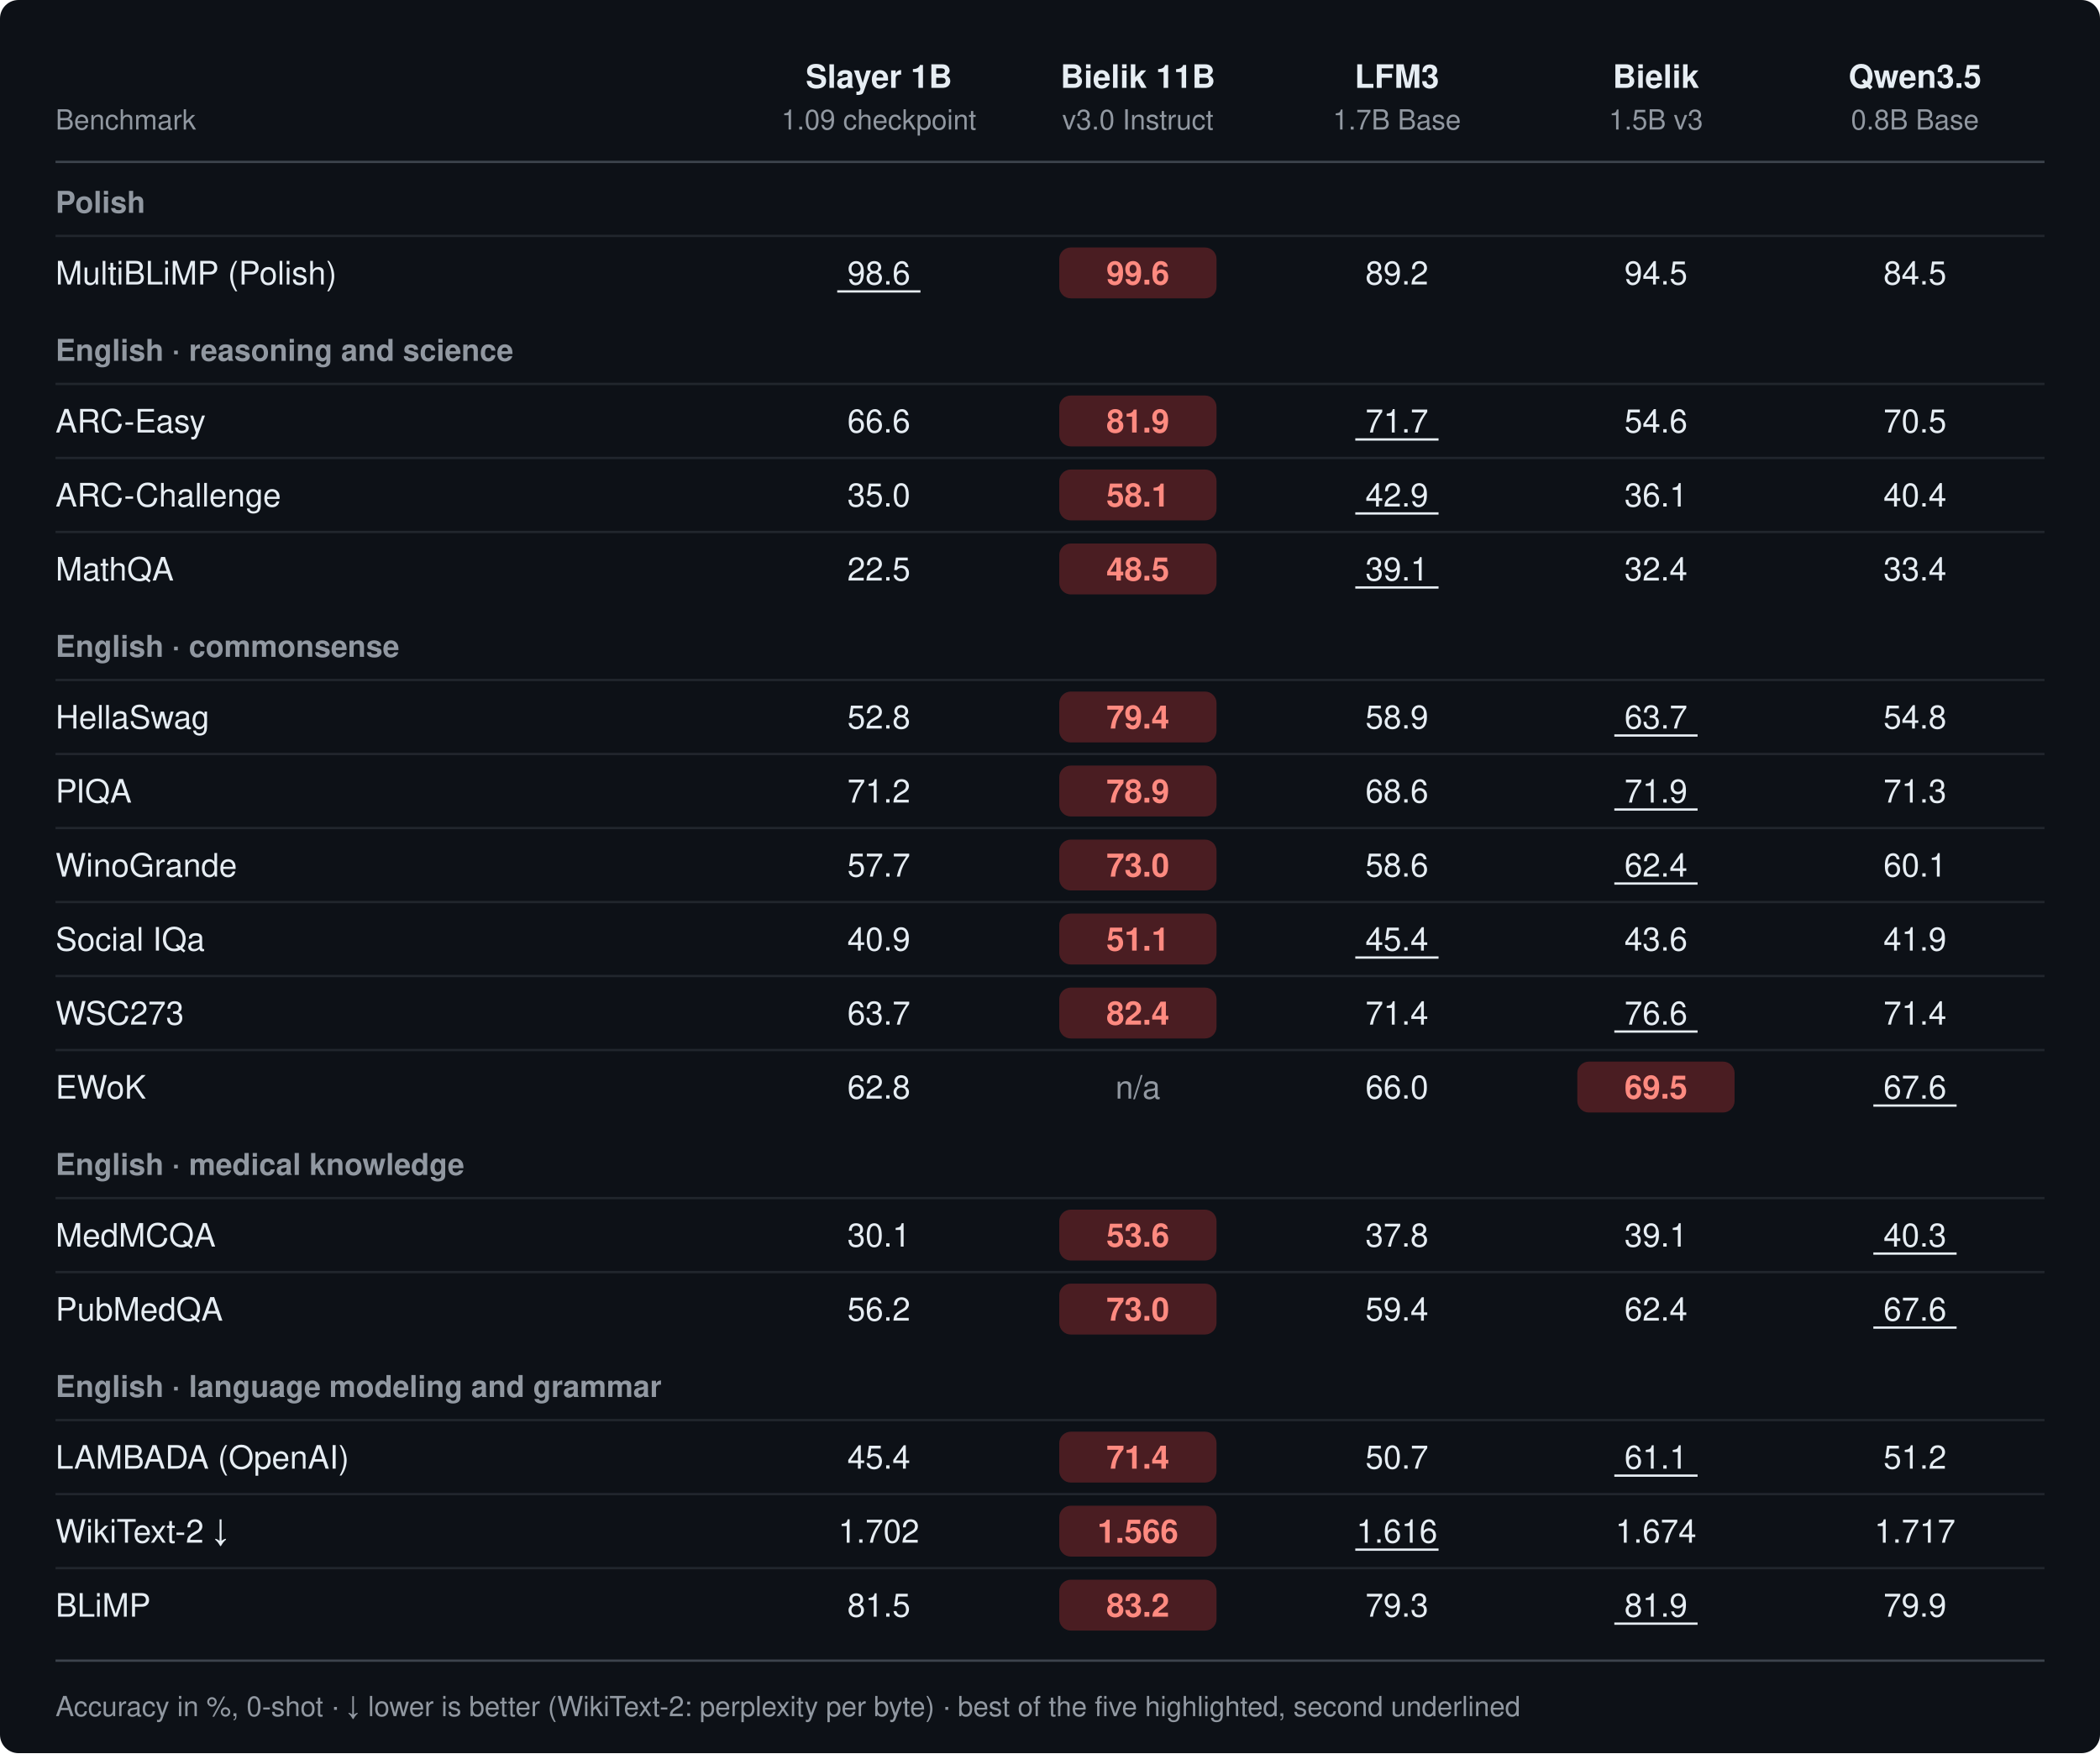
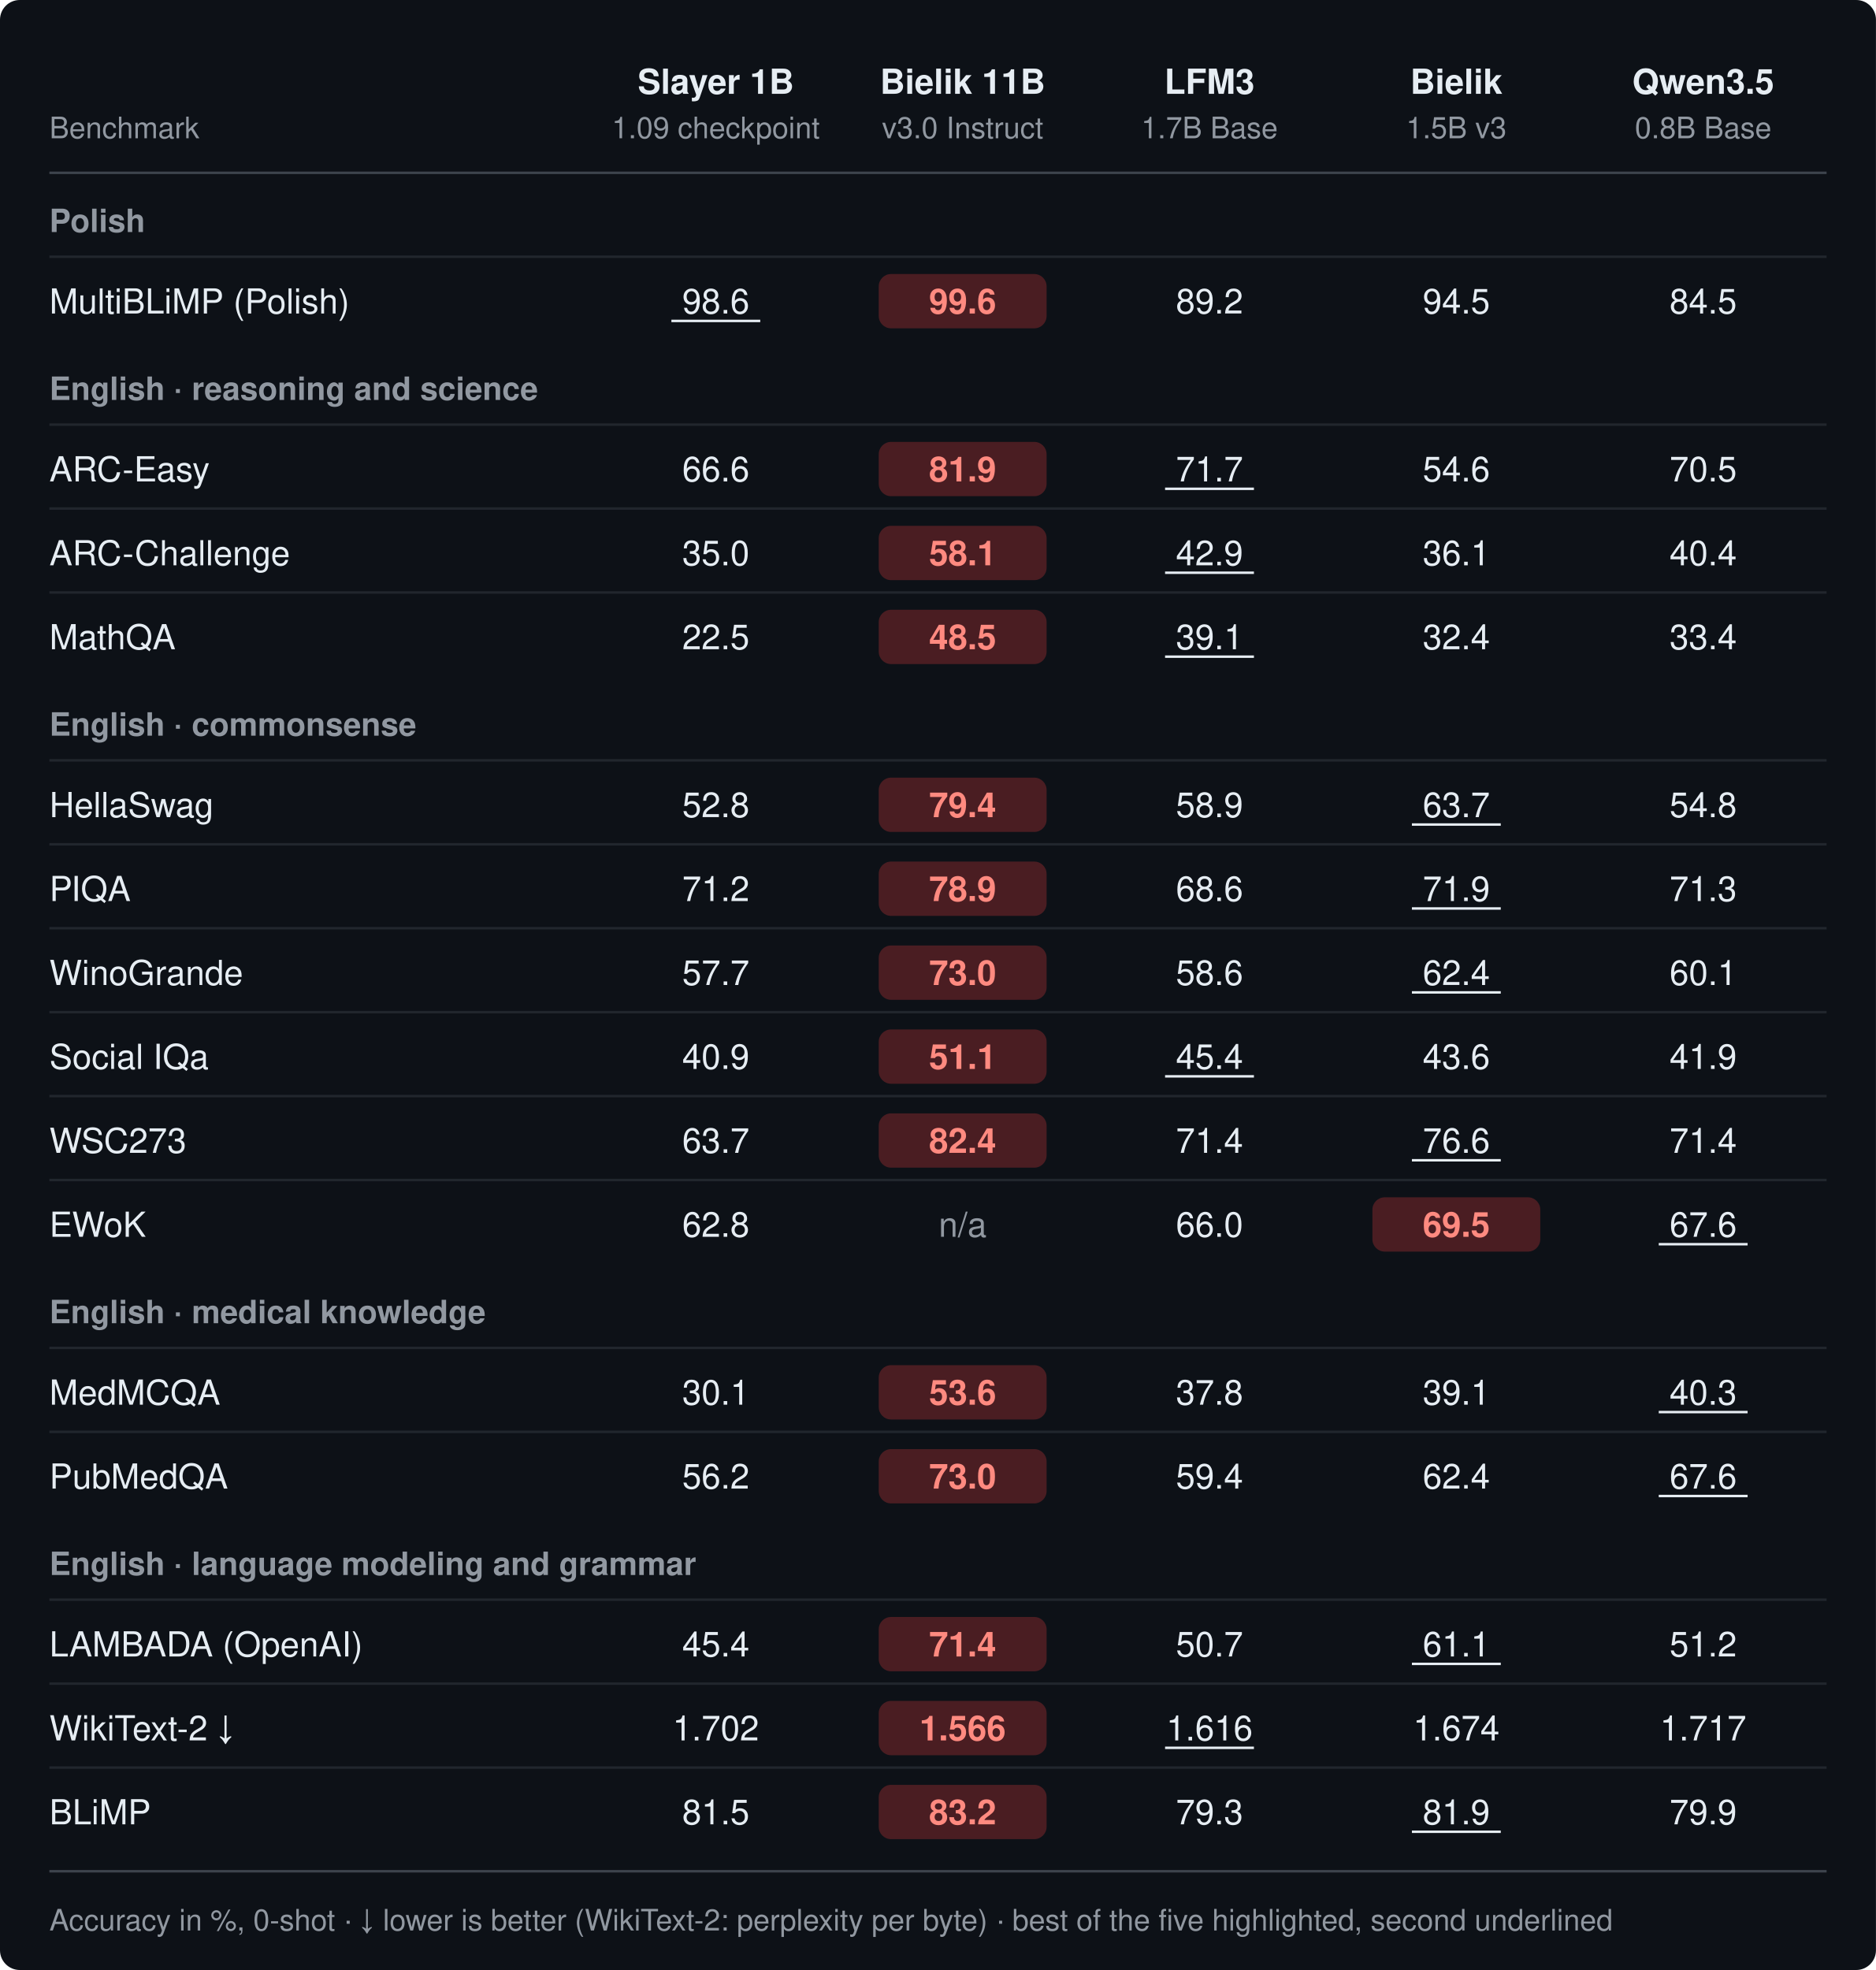
- <svg xmlns="http://www.w3.org/2000/svg" width="908" height="758" viewBox="0 0 908 758" font-family="-apple-system, BlinkMacSystemFont, 'Segoe UI', Helvetica, Arial, sans-serif" font-size="14" fill="#e6edf3">
-   <rect width="908" height="758" rx="8" fill="#0d1117" />
-   <text x="380.0" y="38" text-anchor="middle" font-weight="600">Slayer 1B</text>
-   <text x="380.0" y="56" text-anchor="middle" font-size="12" fill="#9198a1">1.09 checkpoint</text>
-   <text x="492.0" y="38" text-anchor="middle" font-weight="600">Bielik 11B</text>
-   <text x="492.0" y="56" text-anchor="middle" font-size="12" fill="#9198a1">v3.0 Instruct</text>
-   <text x="604.0" y="38" text-anchor="middle" font-weight="600">LFM3</text>
-   <text x="604.0" y="56" text-anchor="middle" font-size="12" fill="#9198a1">1.7B Base</text>
-   <text x="716.0" y="38" text-anchor="middle" font-weight="600">Bielik</text>
-   <text x="716.0" y="56" text-anchor="middle" font-size="12" fill="#9198a1">1.5B v3</text>
-   <text x="828.0" y="38" text-anchor="middle" font-weight="600">Qwen3.5</text>
-   <text x="828.0" y="56" text-anchor="middle" font-size="12" fill="#9198a1">0.8B Base</text>
-   <text x="24" y="56" font-size="12" fill="#9198a1">Benchmark</text>
-   <line x1="24" x2="884" y1="70" y2="70" stroke="#3d444d" />
-   <text x="24" y="92" font-size="13" font-weight="600" fill="#9198a1">Polish</text>
-   <line x1="24" x2="884" y1="102" y2="102" stroke="#21262d" />
-   <text x="24" y="123">MultiBLiMP (Polish)</text>
-   <line x1="362.0" x2="398.0" y1="126" y2="126" stroke="#e6edf3" />
-   <text x="380.0" y="123" text-anchor="middle" data-benchmark="multiblimp-pl" data-model="slayer1b-1.09-k40000" data-rank="2">98.6</text>
-   <rect x="458.0" y="107" width="68" height="22" rx="5" fill="#4a1d22" />
-   <text x="492.0" y="123" text-anchor="middle" font-weight="700" fill="#ff8a80" data-benchmark="multiblimp-pl" data-model="bielik-11b-v3-instruct" data-rank="1">99.6</text>
-   <text x="604.0" y="123" text-anchor="middle" data-benchmark="multiblimp-pl" data-model="lfm3-1.7b-base" data-rank="4">89.2</text>
-   <text x="716.0" y="123" text-anchor="middle" data-benchmark="multiblimp-pl" data-model="bielik-1.5b-v3" data-rank="3">94.5</text>
-   <text x="828.0" y="123" text-anchor="middle" data-benchmark="multiblimp-pl" data-model="qwen3.5-0.8b-base" data-rank="5">84.5</text>
-   <text x="24" y="156" font-size="13" font-weight="600" fill="#9198a1">English · reasoning and science</text>
-   <line x1="24" x2="884" y1="166" y2="166" stroke="#21262d" />
-   <text x="24" y="187">ARC-Easy</text>
-   <text x="380.0" y="187" text-anchor="middle" data-benchmark="arc-easy" data-model="slayer1b-1.09-k40000" data-rank="4">66.6</text>
-   <rect x="458.0" y="171" width="68" height="22" rx="5" fill="#4a1d22" />
-   <text x="492.0" y="187" text-anchor="middle" font-weight="700" fill="#ff8a80" data-benchmark="arc-easy" data-model="bielik-11b-v3-instruct" data-rank="1">81.9</text>
-   <line x1="586.0" x2="622.0" y1="190" y2="190" stroke="#e6edf3" />
-   <text x="604.0" y="187" text-anchor="middle" data-benchmark="arc-easy" data-model="lfm3-1.7b-base" data-rank="2">71.7</text>
-   <text x="716.0" y="187" text-anchor="middle" data-benchmark="arc-easy" data-model="bielik-1.5b-v3" data-rank="5">54.6</text>
-   <text x="828.0" y="187" text-anchor="middle" data-benchmark="arc-easy" data-model="qwen3.5-0.8b-base" data-rank="3">70.5</text>
-   <line x1="24" x2="884" y1="198" y2="198" stroke="#21262d" />
-   <text x="24" y="219">ARC-Challenge</text>
-   <text x="380.0" y="219" text-anchor="middle" data-benchmark="arc-challenge" data-model="slayer1b-1.09-k40000" data-rank="5">35.0</text>
-   <rect x="458.0" y="203" width="68" height="22" rx="5" fill="#4a1d22" />
-   <text x="492.0" y="219" text-anchor="middle" font-weight="700" fill="#ff8a80" data-benchmark="arc-challenge" data-model="bielik-11b-v3-instruct" data-rank="1">58.1</text>
-   <line x1="586.0" x2="622.0" y1="222" y2="222" stroke="#e6edf3" />
-   <text x="604.0" y="219" text-anchor="middle" data-benchmark="arc-challenge" data-model="lfm3-1.7b-base" data-rank="2">42.9</text>
-   <text x="716.0" y="219" text-anchor="middle" data-benchmark="arc-challenge" data-model="bielik-1.5b-v3" data-rank="4">36.1</text>
-   <text x="828.0" y="219" text-anchor="middle" data-benchmark="arc-challenge" data-model="qwen3.5-0.8b-base" data-rank="3">40.4</text>
-   <line x1="24" x2="884" y1="230" y2="230" stroke="#21262d" />
-   <text x="24" y="251">MathQA</text>
-   <text x="380.0" y="251" text-anchor="middle" data-benchmark="mathqa" data-model="slayer1b-1.09-k40000" data-rank="5">22.5</text>
-   <rect x="458.0" y="235" width="68" height="22" rx="5" fill="#4a1d22" />
-   <text x="492.0" y="251" text-anchor="middle" font-weight="700" fill="#ff8a80" data-benchmark="mathqa" data-model="bielik-11b-v3-instruct" data-rank="1">48.5</text>
-   <line x1="586.0" x2="622.0" y1="254" y2="254" stroke="#e6edf3" />
-   <text x="604.0" y="251" text-anchor="middle" data-benchmark="mathqa" data-model="lfm3-1.7b-base" data-rank="2">39.1</text>
-   <text x="716.0" y="251" text-anchor="middle" data-benchmark="mathqa" data-model="bielik-1.5b-v3" data-rank="4">32.4</text>
-   <text x="828.0" y="251" text-anchor="middle" data-benchmark="mathqa" data-model="qwen3.5-0.8b-base" data-rank="3">33.4</text>
-   <text x="24" y="284" font-size="13" font-weight="600" fill="#9198a1">English · commonsense</text>
-   <line x1="24" x2="884" y1="294" y2="294" stroke="#21262d" />
-   <text x="24" y="315">HellaSwag</text>
-   <text x="380.0" y="315" text-anchor="middle" data-benchmark="hellaswag" data-model="slayer1b-1.09-k40000" data-rank="5">52.8</text>
-   <rect x="458.0" y="299" width="68" height="22" rx="5" fill="#4a1d22" />
-   <text x="492.0" y="315" text-anchor="middle" font-weight="700" fill="#ff8a80" data-benchmark="hellaswag" data-model="bielik-11b-v3-instruct" data-rank="1">79.4</text>
-   <text x="604.0" y="315" text-anchor="middle" data-benchmark="hellaswag" data-model="lfm3-1.7b-base" data-rank="3">58.9</text>
-   <line x1="698.0" x2="734.0" y1="318" y2="318" stroke="#e6edf3" />
-   <text x="716.0" y="315" text-anchor="middle" data-benchmark="hellaswag" data-model="bielik-1.5b-v3" data-rank="2">63.7</text>
-   <text x="828.0" y="315" text-anchor="middle" data-benchmark="hellaswag" data-model="qwen3.5-0.8b-base" data-rank="4">54.8</text>
-   <line x1="24" x2="884" y1="326" y2="326" stroke="#21262d" />
-   <text x="24" y="347">PIQA</text>
-   <text x="380.0" y="347" text-anchor="middle" data-benchmark="piqa" data-model="slayer1b-1.09-k40000" data-rank="4">71.2</text>
-   <rect x="458.0" y="331" width="68" height="22" rx="5" fill="#4a1d22" />
-   <text x="492.0" y="347" text-anchor="middle" font-weight="700" fill="#ff8a80" data-benchmark="piqa" data-model="bielik-11b-v3-instruct" data-rank="1">78.9</text>
-   <text x="604.0" y="347" text-anchor="middle" data-benchmark="piqa" data-model="lfm3-1.7b-base" data-rank="5">68.6</text>
-   <line x1="698.0" x2="734.0" y1="350" y2="350" stroke="#e6edf3" />
-   <text x="716.0" y="347" text-anchor="middle" data-benchmark="piqa" data-model="bielik-1.5b-v3" data-rank="2">71.9</text>
-   <text x="828.0" y="347" text-anchor="middle" data-benchmark="piqa" data-model="qwen3.5-0.8b-base" data-rank="3">71.3</text>
-   <line x1="24" x2="884" y1="358" y2="358" stroke="#21262d" />
-   <text x="24" y="379">WinoGrande</text>
-   <text x="380.0" y="379" text-anchor="middle" data-benchmark="winogrande" data-model="slayer1b-1.09-k40000" data-rank="5">57.7</text>
-   <rect x="458.0" y="363" width="68" height="22" rx="5" fill="#4a1d22" />
-   <text x="492.0" y="379" text-anchor="middle" font-weight="700" fill="#ff8a80" data-benchmark="winogrande" data-model="bielik-11b-v3-instruct" data-rank="1">73.0</text>
-   <text x="604.0" y="379" text-anchor="middle" data-benchmark="winogrande" data-model="lfm3-1.7b-base" data-rank="4">58.6</text>
-   <line x1="698.0" x2="734.0" y1="382" y2="382" stroke="#e6edf3" />
-   <text x="716.0" y="379" text-anchor="middle" data-benchmark="winogrande" data-model="bielik-1.5b-v3" data-rank="2">62.4</text>
-   <text x="828.0" y="379" text-anchor="middle" data-benchmark="winogrande" data-model="qwen3.5-0.8b-base" data-rank="3">60.1</text>
-   <line x1="24" x2="884" y1="390" y2="390" stroke="#21262d" />
-   <text x="24" y="411">Social IQa</text>
-   <text x="380.0" y="411" text-anchor="middle" data-benchmark="social-iqa" data-model="slayer1b-1.09-k40000" data-rank="5">40.9</text>
-   <rect x="458.0" y="395" width="68" height="22" rx="5" fill="#4a1d22" />
-   <text x="492.0" y="411" text-anchor="middle" font-weight="700" fill="#ff8a80" data-benchmark="social-iqa" data-model="bielik-11b-v3-instruct" data-rank="1">51.1</text>
-   <line x1="586.0" x2="622.0" y1="414" y2="414" stroke="#e6edf3" />
-   <text x="604.0" y="411" text-anchor="middle" data-benchmark="social-iqa" data-model="lfm3-1.7b-base" data-rank="2">45.4</text>
-   <text x="716.0" y="411" text-anchor="middle" data-benchmark="social-iqa" data-model="bielik-1.5b-v3" data-rank="3">43.6</text>
-   <text x="828.0" y="411" text-anchor="middle" data-benchmark="social-iqa" data-model="qwen3.5-0.8b-base" data-rank="4">41.9</text>
-   <line x1="24" x2="884" y1="422" y2="422" stroke="#21262d" />
-   <text x="24" y="443">WSC273</text>
-   <text x="380.0" y="443" text-anchor="middle" data-benchmark="wsc273" data-model="slayer1b-1.09-k40000" data-rank="4">63.7</text>
-   <rect x="458.0" y="427" width="68" height="22" rx="5" fill="#4a1d22" />
-   <text x="492.0" y="443" text-anchor="middle" font-weight="700" fill="#ff8a80" data-benchmark="wsc273" data-model="bielik-11b-v3-instruct" data-rank="1">82.4</text>
-   <text x="604.0" y="443" text-anchor="middle" data-benchmark="wsc273" data-model="lfm3-1.7b-base" data-rank="3">71.4</text>
-   <line x1="698.0" x2="734.0" y1="446" y2="446" stroke="#e6edf3" />
-   <text x="716.0" y="443" text-anchor="middle" data-benchmark="wsc273" data-model="bielik-1.5b-v3" data-rank="2">76.6</text>
-   <text x="828.0" y="443" text-anchor="middle" data-benchmark="wsc273" data-model="qwen3.5-0.8b-base" data-rank="3">71.4</text>
-   <line x1="24" x2="884" y1="454" y2="454" stroke="#21262d" />
-   <text x="24" y="475">EWoK</text>
-   <text x="380.0" y="475" text-anchor="middle" data-benchmark="ewok" data-model="slayer1b-1.09-k40000" data-rank="4">62.8</text>
-   <text x="492.0" y="475" text-anchor="middle" fill="#9198a1" data-benchmark="ewok" data-model="bielik-11b-v3-instruct" data-rank="0">n/a</text>
-   <text x="604.0" y="475" text-anchor="middle" data-benchmark="ewok" data-model="lfm3-1.7b-base" data-rank="3">66.0</text>
-   <rect x="682.0" y="459" width="68" height="22" rx="5" fill="#4a1d22" />
-   <text x="716.0" y="475" text-anchor="middle" font-weight="700" fill="#ff8a80" data-benchmark="ewok" data-model="bielik-1.5b-v3" data-rank="1">69.5</text>
-   <line x1="810.0" x2="846.0" y1="478" y2="478" stroke="#e6edf3" />
-   <text x="828.0" y="475" text-anchor="middle" data-benchmark="ewok" data-model="qwen3.5-0.8b-base" data-rank="2">67.6</text>
-   <text x="24" y="508" font-size="13" font-weight="600" fill="#9198a1">English · medical knowledge</text>
-   <line x1="24" x2="884" y1="518" y2="518" stroke="#21262d" />
-   <text x="24" y="539">MedMCQA</text>
-   <text x="380.0" y="539" text-anchor="middle" data-benchmark="medmcqa" data-model="slayer1b-1.09-k40000" data-rank="5">30.1</text>
-   <rect x="458.0" y="523" width="68" height="22" rx="5" fill="#4a1d22" />
-   <text x="492.0" y="539" text-anchor="middle" font-weight="700" fill="#ff8a80" data-benchmark="medmcqa" data-model="bielik-11b-v3-instruct" data-rank="1">53.6</text>
-   <text x="604.0" y="539" text-anchor="middle" data-benchmark="medmcqa" data-model="lfm3-1.7b-base" data-rank="4">37.8</text>
-   <text x="716.0" y="539" text-anchor="middle" data-benchmark="medmcqa" data-model="bielik-1.5b-v3" data-rank="3">39.1</text>
-   <line x1="810.0" x2="846.0" y1="542" y2="542" stroke="#e6edf3" />
-   <text x="828.0" y="539" text-anchor="middle" data-benchmark="medmcqa" data-model="qwen3.5-0.8b-base" data-rank="2">40.3</text>
-   <line x1="24" x2="884" y1="550" y2="550" stroke="#21262d" />
-   <text x="24" y="571">PubMedQA</text>
-   <text x="380.0" y="571" text-anchor="middle" data-benchmark="pubmedqa" data-model="slayer1b-1.09-k40000" data-rank="5">56.2</text>
-   <rect x="458.0" y="555" width="68" height="22" rx="5" fill="#4a1d22" />
-   <text x="492.0" y="571" text-anchor="middle" font-weight="700" fill="#ff8a80" data-benchmark="pubmedqa" data-model="bielik-11b-v3-instruct" data-rank="1">73.0</text>
-   <text x="604.0" y="571" text-anchor="middle" data-benchmark="pubmedqa" data-model="lfm3-1.7b-base" data-rank="4">59.4</text>
-   <text x="716.0" y="571" text-anchor="middle" data-benchmark="pubmedqa" data-model="bielik-1.5b-v3" data-rank="3">62.4</text>
-   <line x1="810.0" x2="846.0" y1="574" y2="574" stroke="#e6edf3" />
-   <text x="828.0" y="571" text-anchor="middle" data-benchmark="pubmedqa" data-model="qwen3.5-0.8b-base" data-rank="2">67.6</text>
-   <text x="24" y="604" font-size="13" font-weight="600" fill="#9198a1">English · language modeling and grammar</text>
-   <line x1="24" x2="884" y1="614" y2="614" stroke="#21262d" />
-   <text x="24" y="635">LAMBADA (OpenAI)</text>
-   <text x="380.0" y="635" text-anchor="middle" data-benchmark="lambada" data-model="slayer1b-1.09-k40000" data-rank="5">45.4</text>
-   <rect x="458.0" y="619" width="68" height="22" rx="5" fill="#4a1d22" />
-   <text x="492.0" y="635" text-anchor="middle" font-weight="700" fill="#ff8a80" data-benchmark="lambada" data-model="bielik-11b-v3-instruct" data-rank="1">71.4</text>
-   <text x="604.0" y="635" text-anchor="middle" data-benchmark="lambada" data-model="lfm3-1.7b-base" data-rank="4">50.7</text>
-   <line x1="698.0" x2="734.0" y1="638" y2="638" stroke="#e6edf3" />
-   <text x="716.0" y="635" text-anchor="middle" data-benchmark="lambada" data-model="bielik-1.5b-v3" data-rank="2">61.1</text>
-   <text x="828.0" y="635" text-anchor="middle" data-benchmark="lambada" data-model="qwen3.5-0.8b-base" data-rank="3">51.2</text>
-   <line x1="24" x2="884" y1="646" y2="646" stroke="#21262d" />
-   <text x="24" y="667">WikiText-2 ↓</text>
-   <text x="380.0" y="667" text-anchor="middle" data-benchmark="wikitext-2" data-model="slayer1b-1.09-k40000" data-rank="4">1.702</text>
-   <rect x="458.0" y="651" width="68" height="22" rx="5" fill="#4a1d22" />
-   <text x="492.0" y="667" text-anchor="middle" font-weight="700" fill="#ff8a80" data-benchmark="wikitext-2" data-model="bielik-11b-v3-instruct" data-rank="1">1.566</text>
-   <line x1="586.0" x2="622.0" y1="670" y2="670" stroke="#e6edf3" />
-   <text x="604.0" y="667" text-anchor="middle" data-benchmark="wikitext-2" data-model="lfm3-1.7b-base" data-rank="2">1.616</text>
-   <text x="716.0" y="667" text-anchor="middle" data-benchmark="wikitext-2" data-model="bielik-1.5b-v3" data-rank="3">1.674</text>
-   <text x="828.0" y="667" text-anchor="middle" data-benchmark="wikitext-2" data-model="qwen3.5-0.8b-base" data-rank="5">1.717</text>
-   <line x1="24" x2="884" y1="678" y2="678" stroke="#21262d" />
-   <text x="24" y="699">BLiMP</text>
-   <text x="380.0" y="699" text-anchor="middle" data-benchmark="blimp" data-model="slayer1b-1.09-k40000" data-rank="3">81.5</text>
-   <rect x="458.0" y="683" width="68" height="22" rx="5" fill="#4a1d22" />
-   <text x="492.0" y="699" text-anchor="middle" font-weight="700" fill="#ff8a80" data-benchmark="blimp" data-model="bielik-11b-v3-instruct" data-rank="1">83.2</text>
-   <text x="604.0" y="699" text-anchor="middle" data-benchmark="blimp" data-model="lfm3-1.7b-base" data-rank="5">79.3</text>
-   <line x1="698.0" x2="734.0" y1="702" y2="702" stroke="#e6edf3" />
-   <text x="716.0" y="699" text-anchor="middle" data-benchmark="blimp" data-model="bielik-1.5b-v3" data-rank="2">81.9</text>
-   <text x="828.0" y="699" text-anchor="middle" data-benchmark="blimp" data-model="qwen3.5-0.8b-base" data-rank="4">79.9</text>
-   <line x1="24" x2="884" y1="718" y2="718" stroke="#3d444d" />
-   <text x="24" y="742" font-size="12" fill="#9198a1">Accuracy in %, 0-shot · ↓ lower is better (WikiText-2: perplexity per byte) · best of the five highlighted, second underlined</text>
+ <svg xmlns="http://www.w3.org/2000/svg" width="760" height="798" viewBox="0 0 760 798" font-family="-apple-system, BlinkMacSystemFont, 'Segoe UI', Helvetica, Arial, sans-serif" font-size="14" fill="#e6edf3">
+   <rect width="760" height="798" rx="8" fill="#0d1117" />
+   <text x="290.0" y="38" text-anchor="middle" font-weight="600">Slayer 1B</text>
+   <text x="290.0" y="56" text-anchor="middle" font-size="12" fill="#9198a1">1.09 checkpoint</text>
+   <text x="390.0" y="38" text-anchor="middle" font-weight="600">Bielik 11B</text>
+   <text x="390.0" y="56" text-anchor="middle" font-size="12" fill="#9198a1">v3.0 Instruct</text>
+   <text x="490.0" y="38" text-anchor="middle" font-weight="600">LFM3</text>
+   <text x="490.0" y="56" text-anchor="middle" font-size="12" fill="#9198a1">1.7B Base</text>
+   <text x="590.0" y="38" text-anchor="middle" font-weight="600">Bielik</text>
+   <text x="590.0" y="56" text-anchor="middle" font-size="12" fill="#9198a1">1.5B v3</text>
+   <text x="690.0" y="38" text-anchor="middle" font-weight="600">Qwen3.5</text>
+   <text x="690.0" y="56" text-anchor="middle" font-size="12" fill="#9198a1">0.8B Base</text>
+   <text x="20" y="56" font-size="12" fill="#9198a1">Benchmark</text>
+   <line x1="20" x2="740" y1="70" y2="70" stroke="#3d444d" />
+   <text x="20" y="94" font-size="13" font-weight="600" fill="#9198a1">Polish</text>
+   <line x1="20" x2="740" y1="104" y2="104" stroke="#21262d" />
+   <text x="20" y="127">MultiBLiMP (Polish)</text>
+   <line x1="272.0" x2="308.0" y1="130" y2="130" stroke="#e6edf3" />
+   <text x="290.0" y="127" text-anchor="middle" data-benchmark="multiblimp-pl" data-model="slayer1b-1.09-k40000" data-rank="2">98.6</text>
+   <rect x="356.0" y="111" width="68" height="22" rx="5" fill="#4a1d22" />
+   <text x="390.0" y="127" text-anchor="middle" font-weight="700" fill="#ff8a80" data-benchmark="multiblimp-pl" data-model="bielik-11b-v3-instruct" data-rank="1">99.6</text>
+   <text x="490.0" y="127" text-anchor="middle" data-benchmark="multiblimp-pl" data-model="lfm3-1.7b-base" data-rank="4">89.2</text>
+   <text x="590.0" y="127" text-anchor="middle" data-benchmark="multiblimp-pl" data-model="bielik-1.5b-v3" data-rank="3">94.5</text>
+   <text x="690.0" y="127" text-anchor="middle" data-benchmark="multiblimp-pl" data-model="qwen3.5-0.8b-base" data-rank="5">84.5</text>
+   <text x="20" y="162" font-size="13" font-weight="600" fill="#9198a1">English · reasoning and science</text>
+   <line x1="20" x2="740" y1="172" y2="172" stroke="#21262d" />
+   <text x="20" y="195">ARC-Easy</text>
+   <text x="290.0" y="195" text-anchor="middle" data-benchmark="arc-easy" data-model="slayer1b-1.09-k40000" data-rank="4">66.6</text>
+   <rect x="356.0" y="179" width="68" height="22" rx="5" fill="#4a1d22" />
+   <text x="390.0" y="195" text-anchor="middle" font-weight="700" fill="#ff8a80" data-benchmark="arc-easy" data-model="bielik-11b-v3-instruct" data-rank="1">81.9</text>
+   <line x1="472.0" x2="508.0" y1="198" y2="198" stroke="#e6edf3" />
+   <text x="490.0" y="195" text-anchor="middle" data-benchmark="arc-easy" data-model="lfm3-1.7b-base" data-rank="2">71.7</text>
+   <text x="590.0" y="195" text-anchor="middle" data-benchmark="arc-easy" data-model="bielik-1.5b-v3" data-rank="5">54.6</text>
+   <text x="690.0" y="195" text-anchor="middle" data-benchmark="arc-easy" data-model="qwen3.5-0.8b-base" data-rank="3">70.5</text>
+   <line x1="20" x2="740" y1="206" y2="206" stroke="#21262d" />
+   <text x="20" y="229">ARC-Challenge</text>
+   <text x="290.0" y="229" text-anchor="middle" data-benchmark="arc-challenge" data-model="slayer1b-1.09-k40000" data-rank="5">35.0</text>
+   <rect x="356.0" y="213" width="68" height="22" rx="5" fill="#4a1d22" />
+   <text x="390.0" y="229" text-anchor="middle" font-weight="700" fill="#ff8a80" data-benchmark="arc-challenge" data-model="bielik-11b-v3-instruct" data-rank="1">58.1</text>
+   <line x1="472.0" x2="508.0" y1="232" y2="232" stroke="#e6edf3" />
+   <text x="490.0" y="229" text-anchor="middle" data-benchmark="arc-challenge" data-model="lfm3-1.7b-base" data-rank="2">42.9</text>
+   <text x="590.0" y="229" text-anchor="middle" data-benchmark="arc-challenge" data-model="bielik-1.5b-v3" data-rank="4">36.1</text>
+   <text x="690.0" y="229" text-anchor="middle" data-benchmark="arc-challenge" data-model="qwen3.5-0.8b-base" data-rank="3">40.4</text>
+   <line x1="20" x2="740" y1="240" y2="240" stroke="#21262d" />
+   <text x="20" y="263">MathQA</text>
+   <text x="290.0" y="263" text-anchor="middle" data-benchmark="mathqa" data-model="slayer1b-1.09-k40000" data-rank="5">22.5</text>
+   <rect x="356.0" y="247" width="68" height="22" rx="5" fill="#4a1d22" />
+   <text x="390.0" y="263" text-anchor="middle" font-weight="700" fill="#ff8a80" data-benchmark="mathqa" data-model="bielik-11b-v3-instruct" data-rank="1">48.5</text>
+   <line x1="472.0" x2="508.0" y1="266" y2="266" stroke="#e6edf3" />
+   <text x="490.0" y="263" text-anchor="middle" data-benchmark="mathqa" data-model="lfm3-1.7b-base" data-rank="2">39.1</text>
+   <text x="590.0" y="263" text-anchor="middle" data-benchmark="mathqa" data-model="bielik-1.5b-v3" data-rank="4">32.4</text>
+   <text x="690.0" y="263" text-anchor="middle" data-benchmark="mathqa" data-model="qwen3.5-0.8b-base" data-rank="3">33.4</text>
+   <text x="20" y="298" font-size="13" font-weight="600" fill="#9198a1">English · commonsense</text>
+   <line x1="20" x2="740" y1="308" y2="308" stroke="#21262d" />
+   <text x="20" y="331">HellaSwag</text>
+   <text x="290.0" y="331" text-anchor="middle" data-benchmark="hellaswag" data-model="slayer1b-1.09-k40000" data-rank="5">52.8</text>
+   <rect x="356.0" y="315" width="68" height="22" rx="5" fill="#4a1d22" />
+   <text x="390.0" y="331" text-anchor="middle" font-weight="700" fill="#ff8a80" data-benchmark="hellaswag" data-model="bielik-11b-v3-instruct" data-rank="1">79.4</text>
+   <text x="490.0" y="331" text-anchor="middle" data-benchmark="hellaswag" data-model="lfm3-1.7b-base" data-rank="3">58.9</text>
+   <line x1="572.0" x2="608.0" y1="334" y2="334" stroke="#e6edf3" />
+   <text x="590.0" y="331" text-anchor="middle" data-benchmark="hellaswag" data-model="bielik-1.5b-v3" data-rank="2">63.7</text>
+   <text x="690.0" y="331" text-anchor="middle" data-benchmark="hellaswag" data-model="qwen3.5-0.8b-base" data-rank="4">54.8</text>
+   <line x1="20" x2="740" y1="342" y2="342" stroke="#21262d" />
+   <text x="20" y="365">PIQA</text>
+   <text x="290.0" y="365" text-anchor="middle" data-benchmark="piqa" data-model="slayer1b-1.09-k40000" data-rank="4">71.2</text>
+   <rect x="356.0" y="349" width="68" height="22" rx="5" fill="#4a1d22" />
+   <text x="390.0" y="365" text-anchor="middle" font-weight="700" fill="#ff8a80" data-benchmark="piqa" data-model="bielik-11b-v3-instruct" data-rank="1">78.9</text>
+   <text x="490.0" y="365" text-anchor="middle" data-benchmark="piqa" data-model="lfm3-1.7b-base" data-rank="5">68.6</text>
+   <line x1="572.0" x2="608.0" y1="368" y2="368" stroke="#e6edf3" />
+   <text x="590.0" y="365" text-anchor="middle" data-benchmark="piqa" data-model="bielik-1.5b-v3" data-rank="2">71.9</text>
+   <text x="690.0" y="365" text-anchor="middle" data-benchmark="piqa" data-model="qwen3.5-0.8b-base" data-rank="3">71.3</text>
+   <line x1="20" x2="740" y1="376" y2="376" stroke="#21262d" />
+   <text x="20" y="399">WinoGrande</text>
+   <text x="290.0" y="399" text-anchor="middle" data-benchmark="winogrande" data-model="slayer1b-1.09-k40000" data-rank="5">57.7</text>
+   <rect x="356.0" y="383" width="68" height="22" rx="5" fill="#4a1d22" />
+   <text x="390.0" y="399" text-anchor="middle" font-weight="700" fill="#ff8a80" data-benchmark="winogrande" data-model="bielik-11b-v3-instruct" data-rank="1">73.0</text>
+   <text x="490.0" y="399" text-anchor="middle" data-benchmark="winogrande" data-model="lfm3-1.7b-base" data-rank="4">58.6</text>
+   <line x1="572.0" x2="608.0" y1="402" y2="402" stroke="#e6edf3" />
+   <text x="590.0" y="399" text-anchor="middle" data-benchmark="winogrande" data-model="bielik-1.5b-v3" data-rank="2">62.4</text>
+   <text x="690.0" y="399" text-anchor="middle" data-benchmark="winogrande" data-model="qwen3.5-0.8b-base" data-rank="3">60.1</text>
+   <line x1="20" x2="740" y1="410" y2="410" stroke="#21262d" />
+   <text x="20" y="433">Social IQa</text>
+   <text x="290.0" y="433" text-anchor="middle" data-benchmark="social-iqa" data-model="slayer1b-1.09-k40000" data-rank="5">40.9</text>
+   <rect x="356.0" y="417" width="68" height="22" rx="5" fill="#4a1d22" />
+   <text x="390.0" y="433" text-anchor="middle" font-weight="700" fill="#ff8a80" data-benchmark="social-iqa" data-model="bielik-11b-v3-instruct" data-rank="1">51.1</text>
+   <line x1="472.0" x2="508.0" y1="436" y2="436" stroke="#e6edf3" />
+   <text x="490.0" y="433" text-anchor="middle" data-benchmark="social-iqa" data-model="lfm3-1.7b-base" data-rank="2">45.4</text>
+   <text x="590.0" y="433" text-anchor="middle" data-benchmark="social-iqa" data-model="bielik-1.5b-v3" data-rank="3">43.6</text>
+   <text x="690.0" y="433" text-anchor="middle" data-benchmark="social-iqa" data-model="qwen3.5-0.8b-base" data-rank="4">41.9</text>
+   <line x1="20" x2="740" y1="444" y2="444" stroke="#21262d" />
+   <text x="20" y="467">WSC273</text>
+   <text x="290.0" y="467" text-anchor="middle" data-benchmark="wsc273" data-model="slayer1b-1.09-k40000" data-rank="4">63.7</text>
+   <rect x="356.0" y="451" width="68" height="22" rx="5" fill="#4a1d22" />
+   <text x="390.0" y="467" text-anchor="middle" font-weight="700" fill="#ff8a80" data-benchmark="wsc273" data-model="bielik-11b-v3-instruct" data-rank="1">82.4</text>
+   <text x="490.0" y="467" text-anchor="middle" data-benchmark="wsc273" data-model="lfm3-1.7b-base" data-rank="3">71.4</text>
+   <line x1="572.0" x2="608.0" y1="470" y2="470" stroke="#e6edf3" />
+   <text x="590.0" y="467" text-anchor="middle" data-benchmark="wsc273" data-model="bielik-1.5b-v3" data-rank="2">76.6</text>
+   <text x="690.0" y="467" text-anchor="middle" data-benchmark="wsc273" data-model="qwen3.5-0.8b-base" data-rank="3">71.4</text>
+   <line x1="20" x2="740" y1="478" y2="478" stroke="#21262d" />
+   <text x="20" y="501">EWoK</text>
+   <text x="290.0" y="501" text-anchor="middle" data-benchmark="ewok" data-model="slayer1b-1.09-k40000" data-rank="4">62.8</text>
+   <text x="390.0" y="501" text-anchor="middle" fill="#9198a1" data-benchmark="ewok" data-model="bielik-11b-v3-instruct" data-rank="0">n/a</text>
+   <text x="490.0" y="501" text-anchor="middle" data-benchmark="ewok" data-model="lfm3-1.7b-base" data-rank="3">66.0</text>
+   <rect x="556.0" y="485" width="68" height="22" rx="5" fill="#4a1d22" />
+   <text x="590.0" y="501" text-anchor="middle" font-weight="700" fill="#ff8a80" data-benchmark="ewok" data-model="bielik-1.5b-v3" data-rank="1">69.5</text>
+   <line x1="672.0" x2="708.0" y1="504" y2="504" stroke="#e6edf3" />
+   <text x="690.0" y="501" text-anchor="middle" data-benchmark="ewok" data-model="qwen3.5-0.8b-base" data-rank="2">67.6</text>
+   <text x="20" y="536" font-size="13" font-weight="600" fill="#9198a1">English · medical knowledge</text>
+   <line x1="20" x2="740" y1="546" y2="546" stroke="#21262d" />
+   <text x="20" y="569">MedMCQA</text>
+   <text x="290.0" y="569" text-anchor="middle" data-benchmark="medmcqa" data-model="slayer1b-1.09-k40000" data-rank="5">30.1</text>
+   <rect x="356.0" y="553" width="68" height="22" rx="5" fill="#4a1d22" />
+   <text x="390.0" y="569" text-anchor="middle" font-weight="700" fill="#ff8a80" data-benchmark="medmcqa" data-model="bielik-11b-v3-instruct" data-rank="1">53.6</text>
+   <text x="490.0" y="569" text-anchor="middle" data-benchmark="medmcqa" data-model="lfm3-1.7b-base" data-rank="4">37.8</text>
+   <text x="590.0" y="569" text-anchor="middle" data-benchmark="medmcqa" data-model="bielik-1.5b-v3" data-rank="3">39.1</text>
+   <line x1="672.0" x2="708.0" y1="572" y2="572" stroke="#e6edf3" />
+   <text x="690.0" y="569" text-anchor="middle" data-benchmark="medmcqa" data-model="qwen3.5-0.8b-base" data-rank="2">40.3</text>
+   <line x1="20" x2="740" y1="580" y2="580" stroke="#21262d" />
+   <text x="20" y="603">PubMedQA</text>
+   <text x="290.0" y="603" text-anchor="middle" data-benchmark="pubmedqa" data-model="slayer1b-1.09-k40000" data-rank="5">56.2</text>
+   <rect x="356.0" y="587" width="68" height="22" rx="5" fill="#4a1d22" />
+   <text x="390.0" y="603" text-anchor="middle" font-weight="700" fill="#ff8a80" data-benchmark="pubmedqa" data-model="bielik-11b-v3-instruct" data-rank="1">73.0</text>
+   <text x="490.0" y="603" text-anchor="middle" data-benchmark="pubmedqa" data-model="lfm3-1.7b-base" data-rank="4">59.4</text>
+   <text x="590.0" y="603" text-anchor="middle" data-benchmark="pubmedqa" data-model="bielik-1.5b-v3" data-rank="3">62.4</text>
+   <line x1="672.0" x2="708.0" y1="606" y2="606" stroke="#e6edf3" />
+   <text x="690.0" y="603" text-anchor="middle" data-benchmark="pubmedqa" data-model="qwen3.5-0.8b-base" data-rank="2">67.6</text>
+   <text x="20" y="638" font-size="13" font-weight="600" fill="#9198a1">English · language modeling and grammar</text>
+   <line x1="20" x2="740" y1="648" y2="648" stroke="#21262d" />
+   <text x="20" y="671">LAMBADA (OpenAI)</text>
+   <text x="290.0" y="671" text-anchor="middle" data-benchmark="lambada" data-model="slayer1b-1.09-k40000" data-rank="5">45.4</text>
+   <rect x="356.0" y="655" width="68" height="22" rx="5" fill="#4a1d22" />
+   <text x="390.0" y="671" text-anchor="middle" font-weight="700" fill="#ff8a80" data-benchmark="lambada" data-model="bielik-11b-v3-instruct" data-rank="1">71.4</text>
+   <text x="490.0" y="671" text-anchor="middle" data-benchmark="lambada" data-model="lfm3-1.7b-base" data-rank="4">50.7</text>
+   <line x1="572.0" x2="608.0" y1="674" y2="674" stroke="#e6edf3" />
+   <text x="590.0" y="671" text-anchor="middle" data-benchmark="lambada" data-model="bielik-1.5b-v3" data-rank="2">61.1</text>
+   <text x="690.0" y="671" text-anchor="middle" data-benchmark="lambada" data-model="qwen3.5-0.8b-base" data-rank="3">51.2</text>
+   <line x1="20" x2="740" y1="682" y2="682" stroke="#21262d" />
+   <text x="20" y="705">WikiText-2 ↓</text>
+   <text x="290.0" y="705" text-anchor="middle" data-benchmark="wikitext-2" data-model="slayer1b-1.09-k40000" data-rank="4">1.702</text>
+   <rect x="356.0" y="689" width="68" height="22" rx="5" fill="#4a1d22" />
+   <text x="390.0" y="705" text-anchor="middle" font-weight="700" fill="#ff8a80" data-benchmark="wikitext-2" data-model="bielik-11b-v3-instruct" data-rank="1">1.566</text>
+   <line x1="472.0" x2="508.0" y1="708" y2="708" stroke="#e6edf3" />
+   <text x="490.0" y="705" text-anchor="middle" data-benchmark="wikitext-2" data-model="lfm3-1.7b-base" data-rank="2">1.616</text>
+   <text x="590.0" y="705" text-anchor="middle" data-benchmark="wikitext-2" data-model="bielik-1.5b-v3" data-rank="3">1.674</text>
+   <text x="690.0" y="705" text-anchor="middle" data-benchmark="wikitext-2" data-model="qwen3.5-0.8b-base" data-rank="5">1.717</text>
+   <line x1="20" x2="740" y1="716" y2="716" stroke="#21262d" />
+   <text x="20" y="739">BLiMP</text>
+   <text x="290.0" y="739" text-anchor="middle" data-benchmark="blimp" data-model="slayer1b-1.09-k40000" data-rank="3">81.5</text>
+   <rect x="356.0" y="723" width="68" height="22" rx="5" fill="#4a1d22" />
+   <text x="390.0" y="739" text-anchor="middle" font-weight="700" fill="#ff8a80" data-benchmark="blimp" data-model="bielik-11b-v3-instruct" data-rank="1">83.2</text>
+   <text x="490.0" y="739" text-anchor="middle" data-benchmark="blimp" data-model="lfm3-1.7b-base" data-rank="5">79.3</text>
+   <line x1="572.0" x2="608.0" y1="742" y2="742" stroke="#e6edf3" />
+   <text x="590.0" y="739" text-anchor="middle" data-benchmark="blimp" data-model="bielik-1.5b-v3" data-rank="2">81.9</text>
+   <text x="690.0" y="739" text-anchor="middle" data-benchmark="blimp" data-model="qwen3.5-0.8b-base" data-rank="4">79.9</text>
+   <line x1="20" x2="740" y1="758" y2="758" stroke="#3d444d" />
+   <text x="20" y="782" font-size="12" fill="#9198a1">Accuracy in %, 0-shot · ↓ lower is better (WikiText-2: perplexity per byte) · best of the five highlighted, second underlined</text>
</svg>
